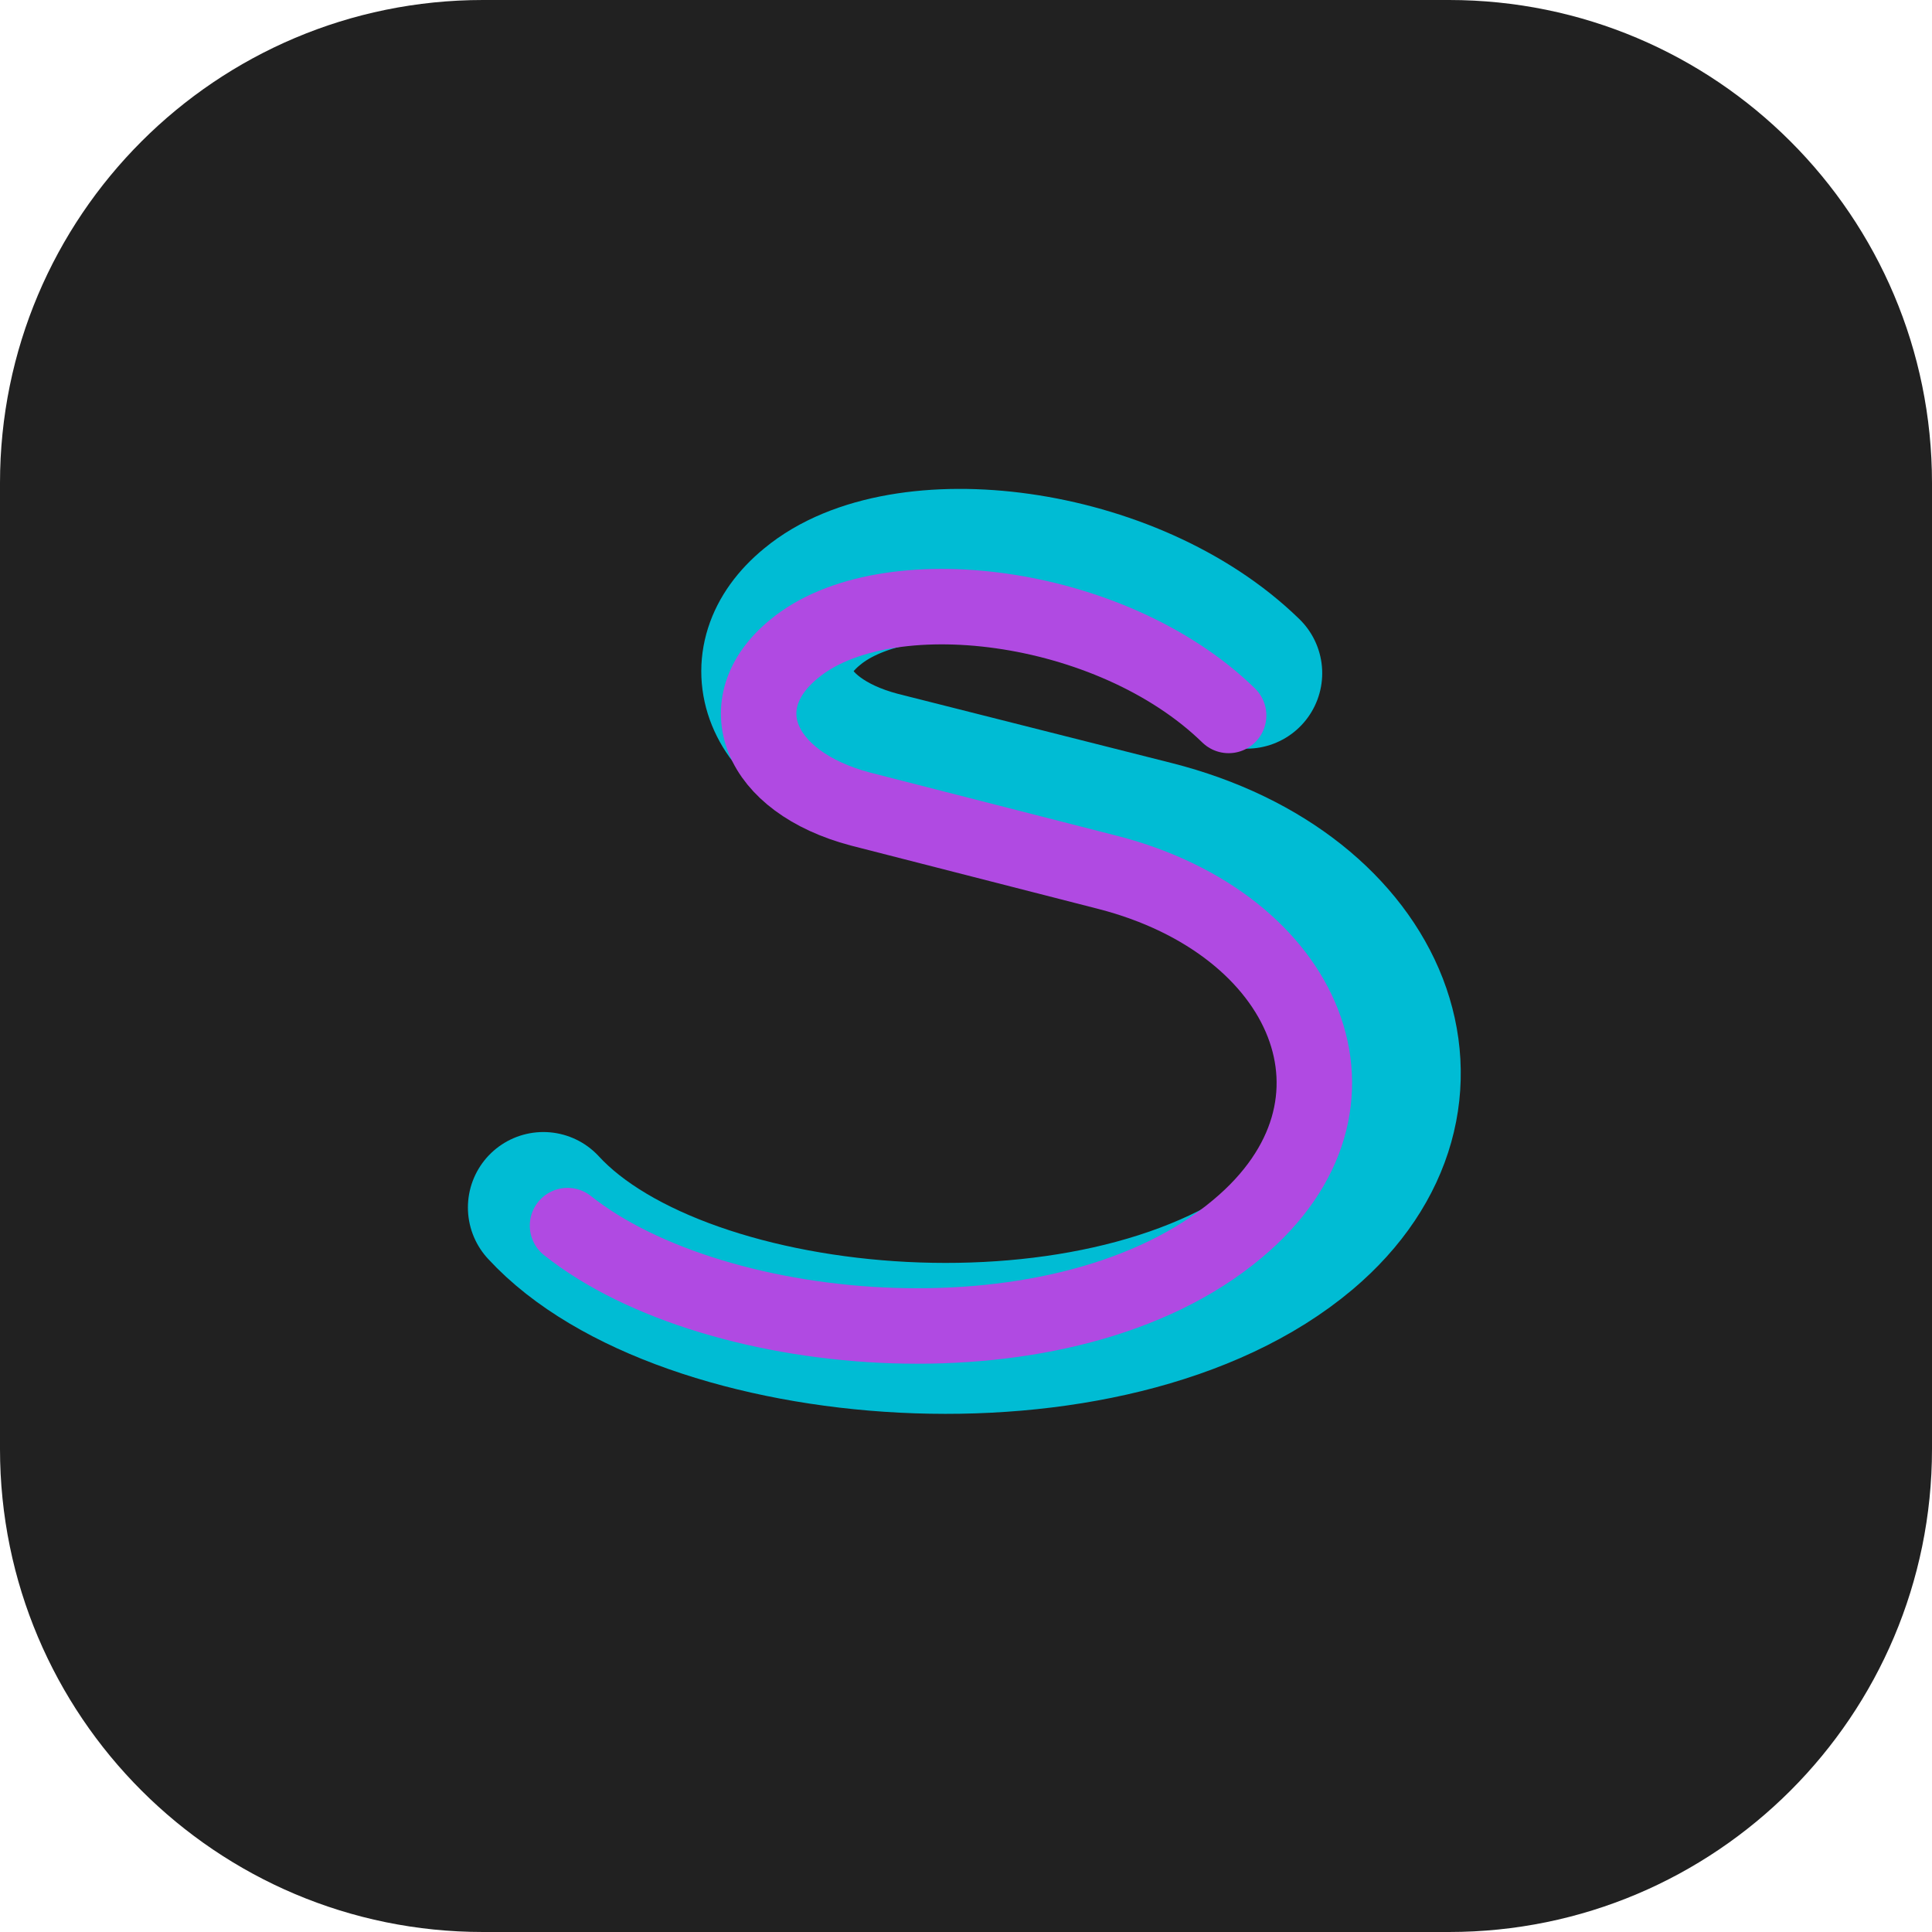
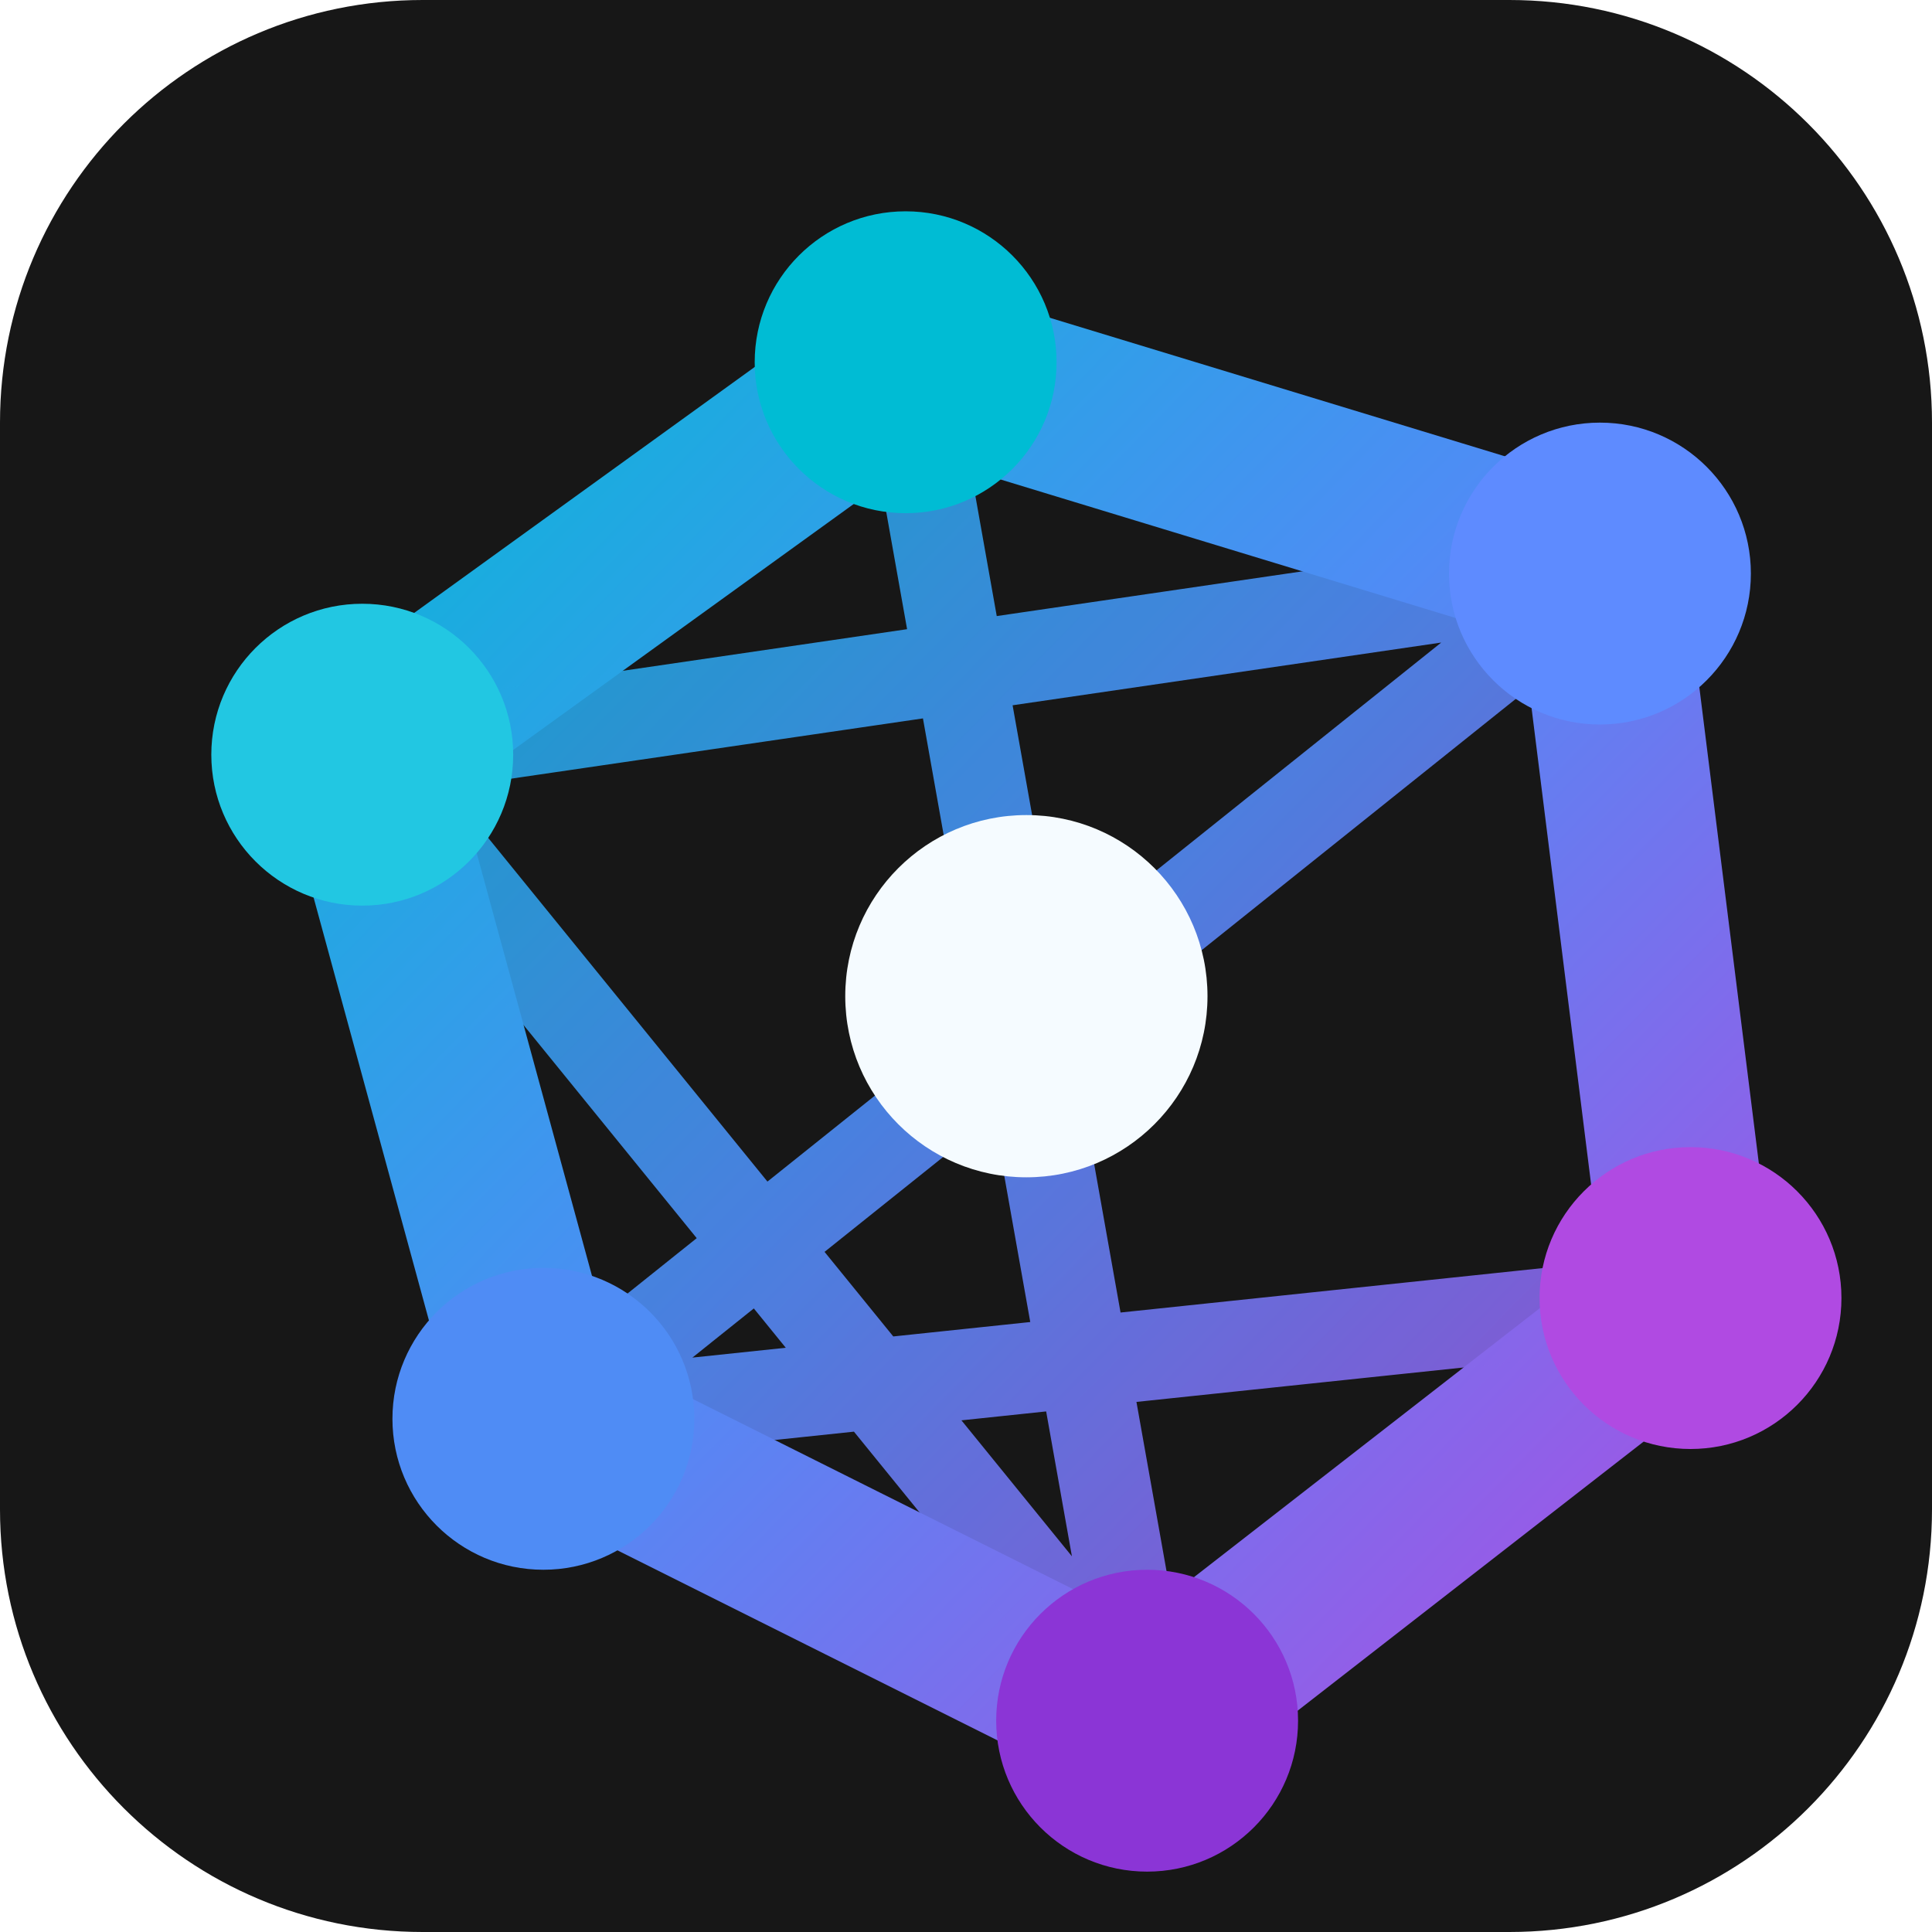
- <svg xmlns="http://www.w3.org/2000/svg" viewBox="0 0 64 64" role="img" aria-label="Syncore favicon placeholder">
-   <rect width="64" height="64" rx="16" fill="#212121" />
-   <path d="M18 40c4.6 5 18.8 6.2 25.2.8 5.2-4.4 2.5-11.2-5-13.1l-9.1-2.3c-3.4-.9-4.4-3.5-2.2-5.3 3-2.5 10.5-1.6 14.4 2.2" fill="none" stroke="#00BCD4" stroke-width="5" stroke-linecap="round" />
-   <path d="M18.8 40.6c4.9 3.9 16.5 4.9 22.2.1 4.9-4.1 2.3-10.1-4.3-11.8l-8.2-2.1c-3.4-.9-4.4-3.5-2.2-5.3 3-2.5 10.5-1.6 14.4 2.2" fill="none" stroke="#B04AE2" stroke-width="2.5" stroke-linecap="round" />
+ <svg xmlns="http://www.w3.org/2000/svg" viewBox="0 0 64 64" role="img" aria-label="Syncore icon">
+   <rect width="64" height="64" rx="14" fill="#171717" />
+   <path d="M30 12 12 25l6 22 20 10 18-14-3-24L30 12Z" fill="none" stroke="url(#markGradient)" stroke-width="5.6" stroke-linecap="round" stroke-linejoin="round" />
+   <path d="M12 25 38 57M18 47l35-28M30 12l8 45M12 25l41-6M18 47l38-4" fill="none" stroke="url(#markGradient)" stroke-width="3" stroke-linecap="round" opacity=".9" />
+   <circle cx="30" cy="12" r="5" fill="#00BCD4" />
+   <circle cx="12" cy="25" r="5" fill="#22C7E2" />
+   <circle cx="18" cy="47" r="5" fill="#4F8CF5" />
+   <circle cx="38" cy="57" r="5" fill="#8B35D6" />
+   <circle cx="56" cy="43" r="5" fill="#B04AE2" />
+   <circle cx="53" cy="19" r="5" fill="#5E8BFF" />
+   <circle cx="34" cy="33" r="6" fill="#F5FBFF" />
+   <defs>
+     <linearGradient id="markGradient" x1="9" x2="58" y1="10" y2="58" gradientUnits="userSpaceOnUse">
+       <stop stop-color="#00BCD4" />
+       <stop offset=".48" stop-color="#4F8CF5" />
+       <stop offset="1" stop-color="#B04AE2" />
+     </linearGradient>
+   </defs>
</svg>
